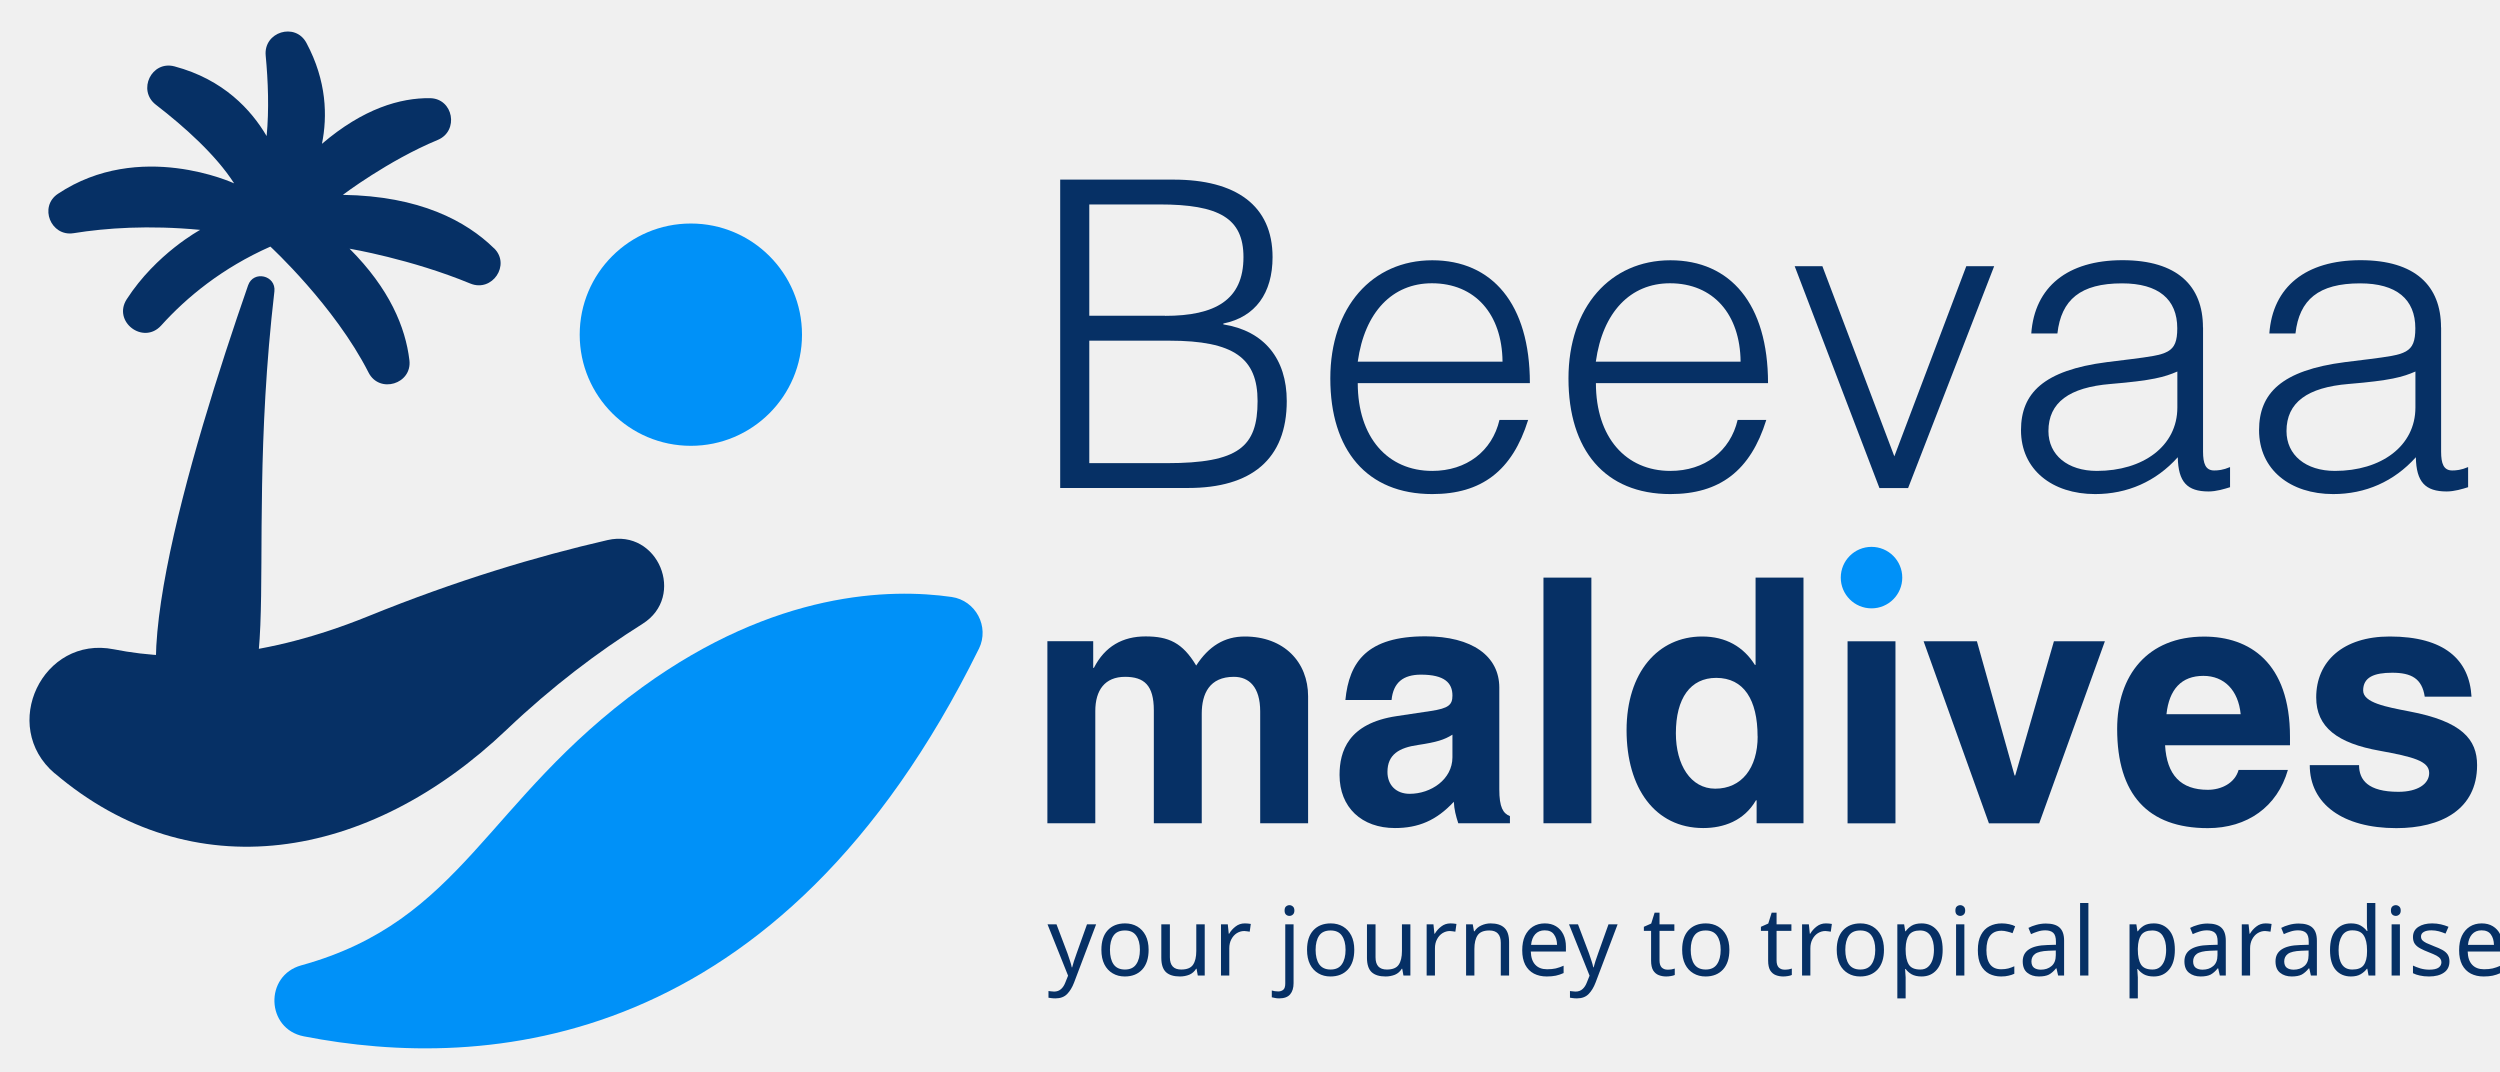
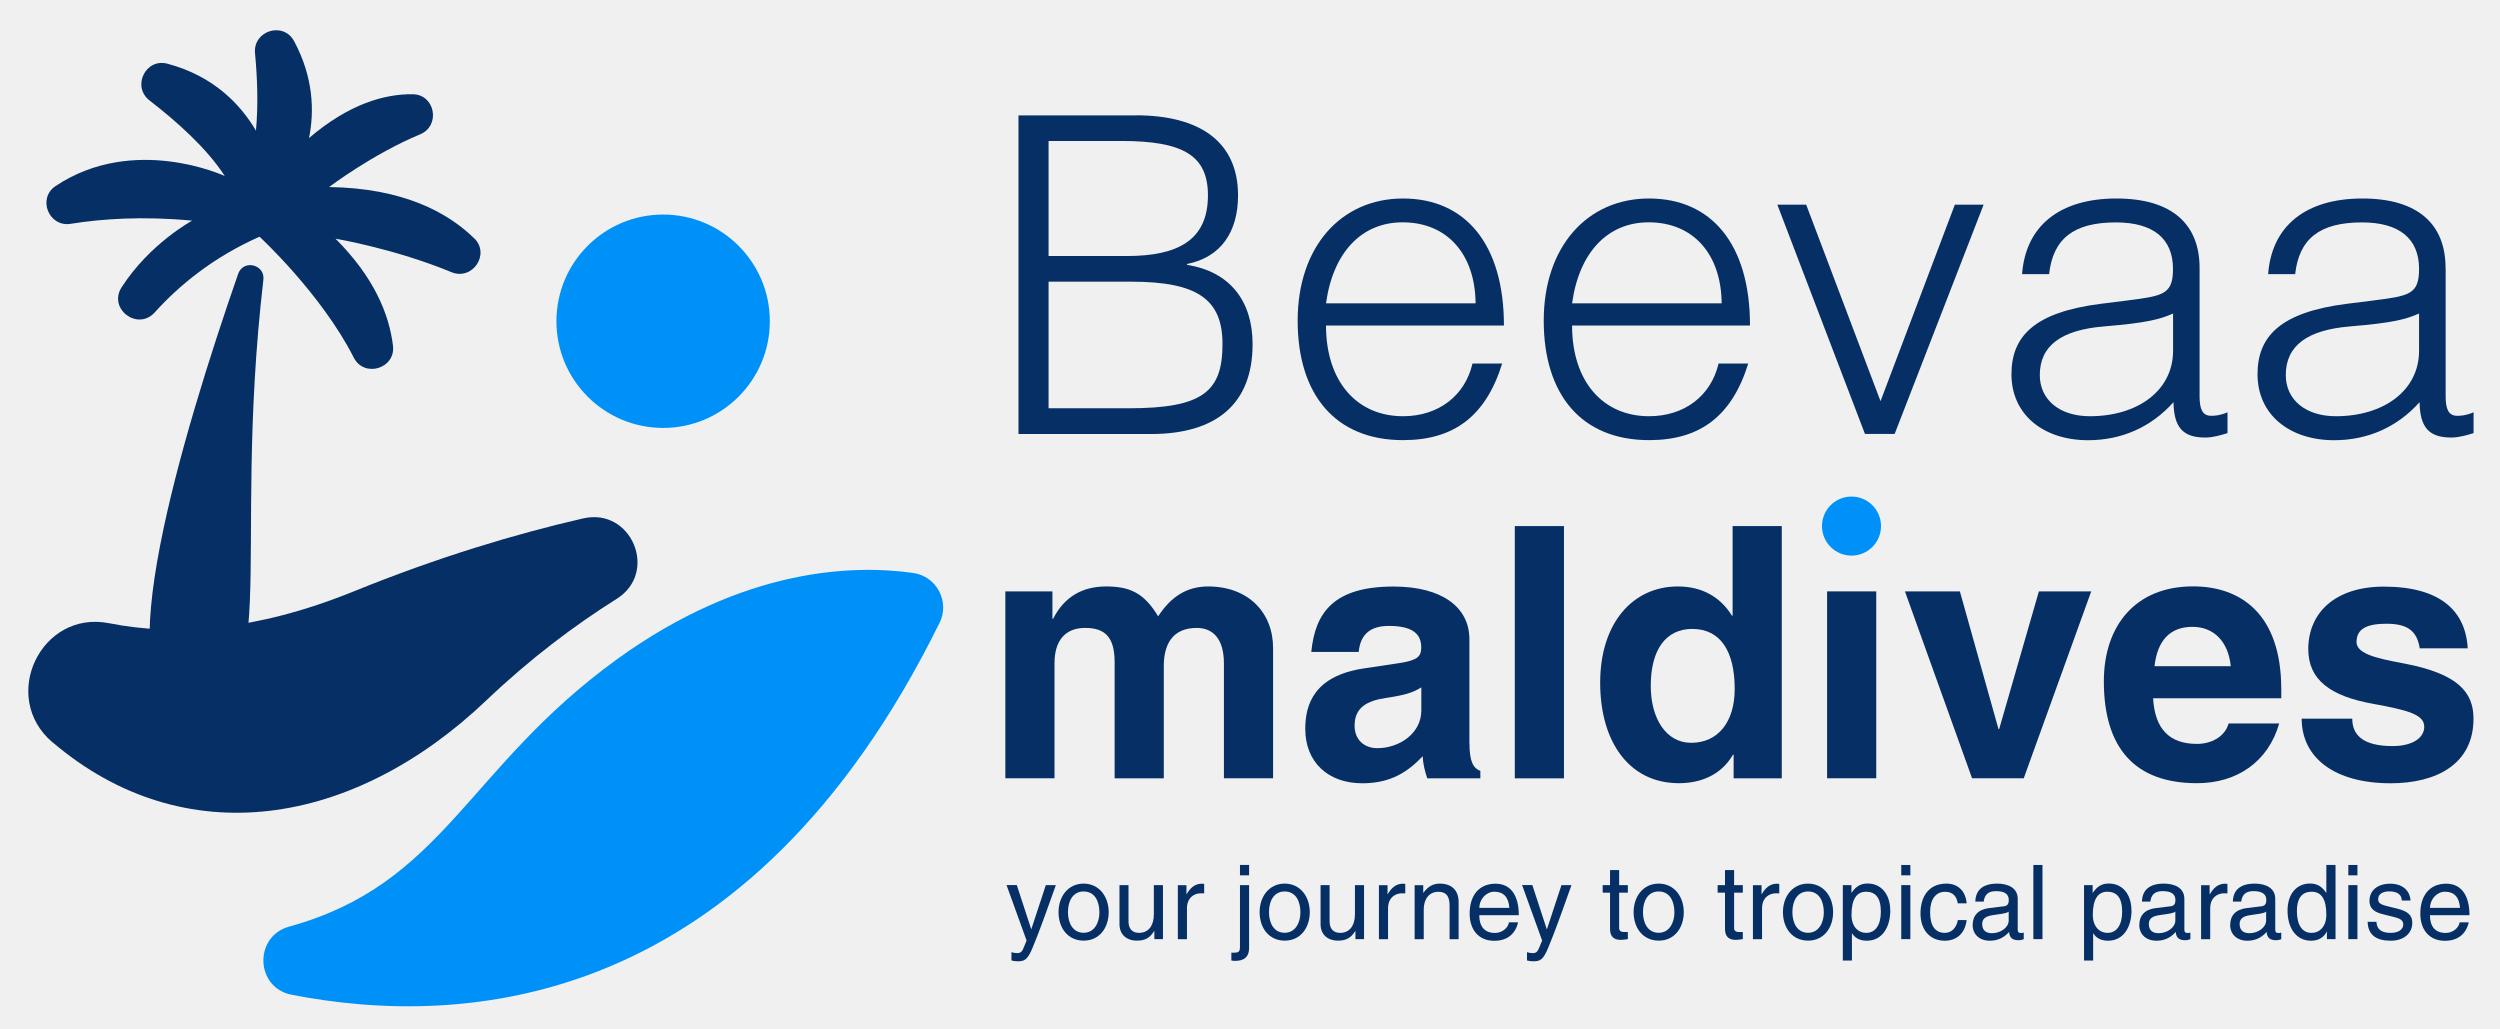
- <svg xmlns="http://www.w3.org/2000/svg" version="1.1" viewBox="361 531 287 123">
+ <svg xmlns="http://www.w3.org/2000/svg" version="1.1" viewBox="361 531 299 123">
  <defs>
    <style>
      .st0 {
        font-size: 35.66px;
      }

      .st1 {
        font-size: 34.16px;
      }

      .st1, .st2 {
        font-family: GamtanRoad-Tantan-KSCpc-EUC-H, 'GamtanRoad Tantan';
      }

      .st1, .st2, .st3, .st4, .st5, .st6, .st7 {
        fill: #063065;
      }

      .st2 {
        font-size: 28px;
      }

      .st8 {
        fill: #0091f8;
      }

      .st3 {
        font-size: 10.96px;
      }

      .st3, .st4, .st5, .st9, .st7 {
        font-family: HelveticaLTPro-Light, 'Helvetica LT Pro';
        font-weight: 300;
      }

      .st10 {
        font-family: ApparatSemiCond-Bold, ApparatSemiCond;
        font-weight: 700;
      }

      .st10, .st11, .st12 {
        fill: #fff;
      }

      .st13 {
        fill: #0592f8;
      }

      .st4 {
        font-size: 12.51px;
      }

      .st5 {
        font-size: 19px;
      }

      .st9 {
        font-size: 13.92px;
      }

      .st9, .st14 {
        fill: #2afffc;
      }

      .st15 {
        font-size: 28.49px;
      }

      .st12 {
        font-family: ApparatSemiCond-Regular, ApparatSemiCond;
        font-size: 7.95px;
      }

      .st16 {
        display: none;
      }

      .st7 {
        font-size: 11.25px;
      }
    </style>
    <path id="path" d="M658.7,151.24c0,57.14,46.32,103.47,103.47,103.47s103.47-46.32,103.47-103.47" />
    <path id="path1" d="M671.33,145.95c0-48.38,40.7-87.59,90.9-87.59s90.9,39.22,90.9,87.59" />
  </defs>
  <g id="Layer_4">
    <g>
+       <path class="st6" d="M367.27,619.78c-6.35-5.42-1.39-15.87,6.8-14.24,7.76,1.54,17.43.98,29.21-3.8,10.1-4.1,19.33-6.87,27.47-8.74,5.79-1.33,9.04,6.46,4.01,9.62-5.09,3.2-10.39,7.19-15.6,12.15-15.92,15.16-36.15,18.41-51.88,5Z" />
+       <path class="st8" d="M473.38,605.48c1.24-2.53-.36-5.55-3.14-5.95-7.01-1-20.21-.72-35.48,10.34-18.02,13.06-20.65,26.84-39.17,31.95-4.26,1.17-4.06,7.3.28,8.15,20.77,4.06,54.65,1.87,77.51-44.5Z" />
+       <circle class="st8" cx="440.31" cy="569.42" r="12.76" />
      <g>
-         <path class="st6" d="M367.27,619.78c-6.35-5.42-1.39-15.87,6.8-14.24,7.76,1.54,17.43.98,29.21-3.8,10.1-4.1,19.33-6.87,27.47-8.74,5.79-1.33,9.04,6.46,4.01,9.62-5.09,3.2-10.39,7.19-15.6,12.15-15.92,15.16-36.15,18.41-51.88,5Z" />
-         <path class="st8" d="M473.38,605.48c1.24-2.53-.36-5.55-3.14-5.95-7.01-1-20.21-.72-35.48,10.34-18.02,13.06-20.65,26.84-39.17,31.95-4.26,1.17-4.06,7.3.28,8.15,20.77,4.06,54.65,1.87,77.51-44.5Z" />
-         <circle class="st8" cx="440.31" cy="569.42" r="12.76" />
-         <g>
-           <path class="st6" d="M392.5,564.47c.22-1.86-2.41-2.48-3.02-.71-6.69,19.25-16.04,50.48-6.56,51.2,12.41.94,5.64-16.55,9.58-50.5Z" />
-           <path class="st6" d="M417.72,559.51c-3.2-3.13-8.53-6.01-17.36-6.14,0,0,5.21-3.95,10.88-6.3,2.49-1.03,1.81-4.77-.88-4.8-3.4-.04-7.65,1.18-12.4,5.24.64-3.17.55-7.22-1.78-11.58-1.28-2.4-4.93-1.27-4.68,1.44.28,2.94.4,6.23.11,9.25-1.77-3.01-4.95-6.5-10.58-8-2.63-.7-4.29,2.74-2.14,4.4,3.28,2.53,6.88,5.75,8.99,9.03,0,0-10.85-5.05-20.23,1.2-2.21,1.47-.82,4.94,1.8,4.52,3.72-.6,8.63-.94,14.53-.38,0,0-5.05,2.72-8.43,7.96-1.66,2.57,1.9,5.28,3.95,3.02,2.93-3.25,7.01-6.61,12.54-9.06,0,0,7.38,6.8,11.27,14.46,1.25,2.46,5.02,1.31,4.69-1.42-.45-3.77-2.27-8.2-6.87-12.8,0,0,7.04,1.18,13.86,4,2.52,1.04,4.67-2.15,2.73-4.05Z" />
-         </g>
+         <path class="st6" d="M392.5,564.47c.22-1.86-2.41-2.48-3.02-.71-6.69,19.25-16.04,50.48-6.56,51.2,12.41.94,5.64-16.55,9.58-50.5Z" />
+         <path class="st6" d="M417.72,559.51c-3.2-3.13-8.53-6.01-17.36-6.14,0,0,5.21-3.95,10.88-6.3,2.49-1.03,1.81-4.77-.88-4.8-3.4-.04-7.65,1.18-12.4,5.24.64-3.17.55-7.22-1.78-11.58-1.28-2.4-4.93-1.27-4.68,1.44.28,2.94.4,6.23.11,9.25-1.77-3.01-4.95-6.5-10.58-8-2.63-.7-4.29,2.74-2.14,4.4,3.28,2.53,6.88,5.75,8.99,9.03,0,0-10.85-5.05-20.23,1.2-2.21,1.47-.82,4.94,1.8,4.52,3.72-.6,8.63-.94,14.53-.38,0,0-5.05,2.72-8.43,7.96-1.66,2.57,1.9,5.28,3.95,3.02,2.93-3.25,7.01-6.61,12.54-9.06,0,0,7.38,6.8,11.27,14.46,1.25,2.46,5.02,1.31,4.69-1.42-.45-3.77-2.27-8.2-6.87-12.8,0,0,7.04,1.18,13.86,4,2.52,1.04,4.67-2.15,2.73-4.05Z" />
      </g>
-       <g>
-         <path class="st6" d="M495.73,551.62c7.13,0,11.36,2.95,11.36,8.9,0,4.13-1.97,6.88-5.65,7.62v.1c4.67.74,7.28,3.93,7.28,8.8,0,6.69-4.08,9.98-11.31,9.98h-14.7v-35.4h13.03ZM494.75,567.26c5.75,0,9-1.82,9-6.74,0-4.47-2.8-6.05-9.64-6.05h-8.06v12.78h8.7ZM494.95,584.17c8.26,0,10.42-1.87,10.42-7.13,0-4.92-2.7-6.93-10.13-6.93h-9.19v14.06h8.9Z" />
-         <path class="st6" d="M536.63,574.98h-19.76c0,6.24,3.44,10.08,8.55,10.08,3.93,0,6.88-2.26,7.72-5.85h3.29c-1.82,5.85-5.36,8.51-11.01,8.51-7.52,0-11.7-5.06-11.7-13.27s4.82-13.57,11.7-13.57,11.21,5.01,11.21,14.11ZM533.49,572.52c-.05-5.46-3.15-9-8.11-9-4.52,0-7.72,3.29-8.51,9h16.62Z" />
-         <path class="st6" d="M563.97,574.98h-19.76c0,6.24,3.44,10.08,8.55,10.08,3.93,0,6.88-2.26,7.72-5.85h3.29c-1.82,5.85-5.36,8.51-11.01,8.51-7.52,0-11.7-5.06-11.7-13.27s4.82-13.57,11.7-13.57,11.21,5.01,11.21,14.11ZM560.82,572.52c-.05-5.46-3.15-9-8.11-9-4.52,0-7.72,3.29-8.51,9h16.62Z" />
-         <path class="st6" d="M570.21,561.56l8.26,21.83,8.26-21.83h3.2l-9.88,25.47h-3.29l-9.73-25.47h3.2Z" />
-         <path class="st6" d="M613.91,568.59v14.26c0,1.38.29,2.16,1.28,2.16.44,0,1.03-.05,1.82-.39v2.31c-.64.2-1.57.49-2.46.49-2.46,0-3.49-1.08-3.54-3.93-2.51,2.8-5.8,4.23-9.49,4.23-4.92,0-8.51-2.8-8.51-7.33,0-4.23,2.56-6.88,9.88-7.82l2.75-.34c4.18-.54,5.31-.64,5.31-3.54,0-3.34-2.16-5.16-6.34-5.16-4.77,0-6.98,1.87-7.42,5.75h-3c.39-5.36,4.18-8.41,10.47-8.41s9.24,2.95,9.24,7.72ZM601.72,585.06c5.31,0,9.24-2.85,9.24-7.28v-4.13c-1.48.64-2.85,1.03-7.67,1.43-4.72.39-7.13,2.11-7.13,5.41,0,2.75,2.21,4.57,5.56,4.57Z" />
-         <path class="st6" d="M641.24,568.59v14.26c0,1.38.29,2.16,1.28,2.16.44,0,1.03-.05,1.82-.39v2.31c-.64.2-1.57.49-2.46.49-2.46,0-3.49-1.08-3.54-3.93-2.51,2.8-5.8,4.23-9.49,4.23-4.92,0-8.51-2.8-8.51-7.33,0-4.23,2.56-6.88,9.88-7.82l2.75-.34c4.18-.54,5.31-.64,5.31-3.54,0-3.34-2.16-5.16-6.34-5.16-4.77,0-6.98,1.87-7.42,5.75h-3c.39-5.36,4.18-8.41,10.47-8.41s9.24,2.95,9.24,7.72ZM629.05,585.06c5.31,0,9.24-2.85,9.24-7.28v-4.13c-1.47.64-2.85,1.03-7.67,1.43-4.72.39-7.13,2.11-7.13,5.41,0,2.75,2.21,4.57,5.56,4.57Z" />
-         <path class="st6" d="M498.32,607.41c1.45-2.24,3.26-3.34,5.58-3.34,4.52,0,7.27,2.95,7.27,6.87v14.57h-5.5v-12.84c0-2.83-1.3-3.97-3.02-3.97-2.79,0-3.69,1.92-3.69,4.24v12.57h-5.5v-12.96c0-2.87-1.1-3.85-3.3-3.85-2.32,0-3.42,1.53-3.42,3.93v12.88h-5.5v-20.9h5.26v3.06h.08c1.26-2.47,3.3-3.61,5.93-3.61s4.24.71,5.81,3.34Z" />
-         <path class="st6" d="M533.12,621.63c0,2.04.43,2.75,1.22,3.06v.82h-5.93c-.27-.82-.47-1.57-.51-2.47-2,2.16-4.08,3.02-6.76,3.02-3.81,0-6.36-2.36-6.36-6.09,0-2.71.98-5.93,6.56-6.76l3.93-.59c2.04-.31,2.47-.71,2.47-1.77,0-1.45-.9-2.4-3.61-2.4-2.04,0-3.18.9-3.38,2.91h-5.3c.43-4.4,2.51-7.31,9.19-7.31,5.38,0,8.48,2.28,8.48,5.89v11.67ZM527.74,617.93v-2.59c-.94.59-1.81.86-3.93,1.18-2.2.31-3.53,1.1-3.53,3.1,0,1.53,1.02,2.51,2.55,2.51,2.44,0,4.91-1.65,4.91-4.2Z" />
-         <path class="st6" d="M543.69,597.31v28.2h-5.5v-28.2h5.5Z" />
-         <path class="st6" d="M568.04,597.31v28.2h-5.38v-2.63h-.08c-1.37,2.36-3.73,3.18-6.05,3.18-5.54,0-8.8-4.6-8.8-11.23s3.61-10.76,8.68-10.76c2.71,0,4.75,1.18,6.05,3.26h.08v-10.02h5.5ZM562.77,615.54c0-4.2-1.57-6.72-4.75-6.72-2.95,0-4.63,2.32-4.63,6.36,0,3.61,1.69,6.36,4.52,6.36,3.02,0,4.87-2.36,4.87-6.01Z" />
-         <path class="st6" d="M578.6,604.62v20.9h-5.5v-20.9h5.5Z" />
-         <path class="st6" d="M587.95,604.62l4.32,15.4h.08l4.44-15.4h5.85l-7.54,20.9h-5.77l-7.5-20.9h6.13Z" />
-         <path class="st6" d="M623.89,616.56h-14.34c.2,3.42,1.81,5.11,4.91,5.11,1.53,0,3.1-.75,3.53-2.28h5.66c-1.22,4.24-4.67,6.68-9.19,6.68-6.91,0-10.41-3.89-10.41-11.39,0-6.17,3.5-10.6,9.98-10.6,5.22,0,9.86,2.98,9.86,11.51v.98ZM618.23,612.99c-.27-2.75-1.89-4.4-4.28-4.4-2.51,0-3.93,1.53-4.24,4.4h8.52Z" />
-         <path class="st6" d="M644.74,610.98h-5.38c-.31-2.08-1.53-2.75-3.73-2.75-2.08,0-3.34.51-3.34,2.04,0,1.41,2.67,1.89,5.3,2.4,6.05,1.14,7.78,3.22,7.78,6.17,0,5.11-4.16,7.23-9.27,7.23-6.17,0-9.94-2.79-9.94-7.23h5.66c0,1.69,1.02,3.06,4.52,3.06,2.2,0,3.53-.9,3.53-2.16,0-1.38-1.85-1.85-5.66-2.55-4.87-.86-7.31-2.71-7.31-6.13,0-4.12,3.06-6.99,8.44-6.99,6.28,0,9.15,2.67,9.39,6.91Z" />
-       </g>
-       <text class="st3" transform="translate(481.24 642.99)">
-         <tspan x="0" y="0">your journey to tropical paradise</tspan>
-       </text>
-       <circle class="st8" cx="575.85" cy="597.31" r="3.53" />
    </g>
+     <g>
+       <path class="st6" d="M496.84,544.79c7.68,0,12.23,3.18,12.23,9.58,0,4.45-2.12,7.41-6.09,8.2v.11c5.03.79,7.83,4.23,7.83,9.48,0,7.2-4.39,10.75-12.17,10.75h-15.83v-38.11h14.03ZM495.78,561.62c6.19,0,9.69-1.96,9.69-7.25,0-4.82-3.02-6.51-10.38-6.51h-8.68v13.76h9.37ZM495.99,579.83c8.89,0,11.22-2.01,11.22-7.68,0-5.29-2.91-7.46-10.9-7.46h-9.9v15.14h9.58Z" />
+       <path class="st6" d="M540.87,569.93h-21.28c0,6.72,3.71,10.85,9.21,10.85,4.23,0,7.41-2.44,8.31-6.3h3.55c-1.96,6.3-5.77,9.16-11.86,9.16-8.1,0-12.6-5.45-12.6-14.29s5.19-14.61,12.6-14.61,12.07,5.4,12.07,15.19ZM537.48,567.28c-.05-5.88-3.39-9.69-8.73-9.69-4.87,0-8.31,3.55-9.16,9.69h17.89Z" />
+       <path class="st6" d="M570.3,569.93h-21.28c0,6.72,3.71,10.85,9.21,10.85,4.23,0,7.41-2.44,8.31-6.3h3.55c-1.96,6.3-5.77,9.16-11.86,9.16-8.1,0-12.6-5.45-12.6-14.29s5.19-14.61,12.6-14.61,12.07,5.4,12.07,15.19ZM566.91,567.28c-.05-5.88-3.39-9.69-8.73-9.69-4.87,0-8.31,3.55-9.16,9.69h17.89Z" />
+       <path class="st6" d="M577.02,555.48l8.89,23.5,8.89-23.5h3.44l-10.64,27.42h-3.55l-10.48-27.42h3.44Z" />
+       <path class="st6" d="M624.07,563.05v15.35c0,1.48.32,2.33,1.38,2.33.48,0,1.11-.05,1.96-.42v2.49c-.69.21-1.69.53-2.65.53-2.65,0-3.76-1.16-3.81-4.23-2.7,3.02-6.25,4.55-10.22,4.55-5.29,0-9.16-3.02-9.16-7.89,0-4.55,2.75-7.41,10.64-8.42l2.96-.37c4.5-.58,5.72-.69,5.72-3.81,0-3.6-2.33-5.56-6.83-5.56-5.13,0-7.52,2.01-7.99,6.19h-3.23c.42-5.77,4.5-9.05,11.28-9.05s9.95,3.18,9.95,8.31ZM610.95,580.78c5.72,0,9.95-3.07,9.95-7.83v-4.45c-1.59.69-3.07,1.11-8.26,1.54-5.08.42-7.68,2.28-7.68,5.82,0,2.96,2.38,4.92,5.98,4.92Z" />
+       <path class="st6" d="M653.5,563.05v15.35c0,1.48.32,2.33,1.38,2.33.48,0,1.11-.05,1.96-.42v2.49c-.69.21-1.69.53-2.65.53-2.65,0-3.76-1.16-3.81-4.23-2.7,3.02-6.25,4.55-10.22,4.55-5.29,0-9.16-3.02-9.16-7.89,0-4.55,2.75-7.41,10.64-8.42l2.96-.37c4.5-.58,5.72-.69,5.72-3.81,0-3.6-2.33-5.56-6.83-5.56-5.13,0-7.52,2.01-7.99,6.19h-3.23c.42-5.77,4.5-9.05,11.27-9.05s9.95,3.18,9.95,8.31ZM640.37,580.78c5.72,0,9.95-3.07,9.95-7.83v-4.45c-1.59.69-3.07,1.11-8.26,1.54-5.08.42-7.68,2.28-7.68,5.82,0,2.96,2.38,4.92,5.98,4.92Z" />
+       <path class="st6" d="M499.52,604.71c1.55-2.4,3.49-3.57,5.97-3.57,4.83,0,7.77,3.15,7.77,7.35v15.59h-5.88v-13.74c0-3.03-1.39-4.24-3.24-4.24-2.98,0-3.95,2.06-3.95,4.54v13.45h-5.88v-13.87c0-3.07-1.18-4.12-3.53-4.12-2.48,0-3.66,1.64-3.66,4.2v13.78h-5.88v-22.35h5.63v3.28h.08c1.34-2.65,3.53-3.87,6.34-3.87s4.54.76,6.22,3.57Z" />
+       <path class="st6" d="M536.75,619.93c0,2.18.46,2.94,1.3,3.28v.88h-6.35c-.29-.88-.5-1.68-.55-2.65-2.14,2.31-4.37,3.24-7.23,3.24-4.08,0-6.81-2.52-6.81-6.51,0-2.9,1.05-6.34,7.02-7.23l4.2-.63c2.18-.34,2.65-.76,2.65-1.89,0-1.55-.97-2.56-3.87-2.56-2.19,0-3.4.97-3.61,3.11h-5.67c.46-4.71,2.69-7.82,9.83-7.82,5.76,0,9.08,2.44,9.08,6.3v12.48ZM530.99,615.98v-2.77c-1.01.63-1.93.92-4.2,1.26-2.35.34-3.78,1.18-3.78,3.32,0,1.64,1.09,2.69,2.73,2.69,2.61,0,5.25-1.76,5.25-4.5Z" />
+       <path class="st6" d="M548.05,593.92v30.17h-5.88v-30.17h5.88Z" />
+       <path class="st6" d="M574.1,593.92v30.17h-5.76v-2.82h-.08c-1.47,2.52-3.99,3.4-6.47,3.4-5.92,0-9.41-4.92-9.41-12.02s3.87-11.51,9.29-11.51c2.9,0,5.08,1.26,6.47,3.49h.08v-10.71h5.88ZM568.47,613.41c0-4.5-1.68-7.19-5.08-7.19-3.15,0-4.96,2.48-4.96,6.81,0,3.87,1.81,6.81,4.83,6.81,3.24,0,5.21-2.52,5.21-6.43Z" />
+       <path class="st6" d="M585.4,601.73v22.35h-5.88v-22.35h5.88Z" />
+       <path class="st6" d="M595.4,601.73l4.62,16.47h.08l4.75-16.47h6.26l-8.07,22.35h-6.18l-8.03-22.35h6.55Z" />
+       <path class="st6" d="M633.85,614.51h-15.34c.21,3.66,1.93,5.46,5.25,5.46,1.64,0,3.32-.8,3.78-2.44h6.05c-1.3,4.54-5,7.14-9.83,7.14-7.4,0-11.14-4.16-11.14-12.19,0-6.6,3.74-11.35,10.67-11.35,5.59,0,10.55,3.19,10.55,12.31v1.05ZM627.8,610.68c-.29-2.94-2.02-4.71-4.58-4.71-2.69,0-4.2,1.64-4.54,4.71h9.12Z" />
+       <path class="st6" d="M656.16,608.54h-5.76c-.34-2.23-1.64-2.94-3.99-2.94-2.23,0-3.57.55-3.57,2.19,0,1.51,2.86,2.02,5.67,2.56,6.47,1.22,8.32,3.45,8.32,6.6,0,5.46-4.45,7.73-9.92,7.73-6.6,0-10.63-2.98-10.63-7.73h6.05c0,1.81,1.09,3.28,4.83,3.28,2.35,0,3.78-.97,3.78-2.31,0-1.47-1.97-1.98-6.05-2.73-5.21-.92-7.82-2.9-7.82-6.55,0-4.41,3.28-7.48,9.03-7.48,6.72,0,9.79,2.86,10.04,7.4Z" />
+     </g>
+     <g>
+       <path class="st6" d="M482.61,636.86l1.72,5.26h.02l1.73-5.26h1.2c-.73,2.01-1.46,4.14-2.2,6.03l-.56,1.4c-.66,1.63-1.05,1.68-1.9,1.68-.18,0-.46-.04-.65-.1v-.99c.21.06.37.11.74.11.48,0,.61-.38.77-.77l.3-.73-2.4-6.64h1.24Z" />
+       <path class="st6" d="M490.62,643.5c-1.94,0-3.02-1.55-3.02-3.41s1.14-3.41,3-3.41,3,1.56,3,3.41-1.09,3.41-2.99,3.41ZM492.49,640.13c0-1.29-.52-2.51-1.89-2.51-1.25,0-1.87,1.09-1.87,2.47,0,1.31.58,2.47,1.88,2.47s1.88-1.25,1.88-2.43Z" />
+       <path class="st6" d="M495.97,636.86v4.34c0,.84.42,1.37,1.25,1.37,1.14,0,1.78-.86,1.78-2.21v-3.5h1.09v6.46h-1.03v-.94l-.02-.03c-.48.77-1.03,1.15-2.05,1.15-1.27,0-2.1-.74-2.1-1.96v-4.68h1.09Z" />
+       <path class="st6" d="M505.02,637.84h-.42c-.77,0-1.64.52-1.64,1.79v3.7h-1.09v-6.46h1.03v1.08h.02c.43-.75.98-1.26,1.82-1.26.12,0,.22.01.28.04v1.12Z" />
+       <path class="st6" d="M510.39,636.86v7.54c0,1.05-.6,1.52-1.66,1.52-.15,0-.28-.01-.46-.04v-.94h.26c.63,0,.77-.11.77-.74v-7.34h1.09ZM510.39,634.45v1.24h-1.09v-1.24h1.09Z" />
+       <path class="st6" d="M514.67,643.5c-1.94,0-3.02-1.55-3.02-3.41s1.14-3.41,3-3.41,3,1.56,3,3.41-1.09,3.41-2.99,3.41ZM516.53,640.13c0-1.29-.52-2.51-1.89-2.51-1.25,0-1.87,1.09-1.87,2.47,0,1.31.58,2.47,1.88,2.47s1.88-1.25,1.88-2.43Z" />
+       <path class="st6" d="M520.02,636.86v4.34c0,.84.42,1.37,1.25,1.37,1.14,0,1.78-.86,1.78-2.21v-3.5h1.09v6.46h-1.03v-.94l-.02-.03c-.48.77-1.03,1.15-2.05,1.15-1.27,0-2.1-.74-2.1-1.96v-4.68h1.09Z" />
+       <path class="st6" d="M529.07,637.84h-.42c-.77,0-1.64.52-1.64,1.79v3.7h-1.09v-6.46h1.03v1.08h.02c.43-.75.98-1.26,1.82-1.26.12,0,.22.01.28.04v1.12Z" />
+       <path class="st6" d="M535.46,643.33h-1.09v-3.94c0-.96-.2-1.73-1.37-1.73-1.04,0-1.72.84-1.72,2.09v3.58h-1.09v-6.46h1.03v.91h.02c.59-.83,1.25-1.1,1.95-1.1,1.43,0,2.26.8,2.26,2.2v4.45Z" />
+       <path class="st6" d="M537.92,640.45c0,1.37.64,2.13,1.88,2.13.89,0,1.59-.64,1.67-1.27h1.09c-.11.54-.62,2.21-2.84,2.21-1.93,0-2.95-1.38-2.95-3.25,0-2.16,1.1-3.58,3.1-3.58,1.79,0,2.78,1.38,2.78,3.77h-4.72ZM541.52,639.58c-.1-1.32-.73-1.93-1.8-1.93-.95,0-1.78.87-1.79,1.93h3.6Z" />
+       <path class="st6" d="M544.27,636.86l1.72,5.26h.03l1.73-5.26h1.2c-.73,2.01-1.46,4.14-2.2,6.03l-.56,1.4c-.66,1.63-1.05,1.68-1.9,1.68-.19,0-.46-.04-.66-.1v-.99c.21.06.37.11.74.11.48,0,.6-.38.77-.77l.3-.73-2.4-6.64h1.24Z" />
+       <path class="st6" d="M554.65,635.06v1.8h1.04v.9h-1.04v4.23c0,.3.16.48.61.48h.43v.85c-.35.04-.56.09-.83.09-.94,0-1.3-.47-1.3-1.35v-4.3h-.88v-.9h.88v-1.8h1.09Z" />
+       <path class="st6" d="M559.4,643.5c-1.94,0-3.02-1.55-3.02-3.41s1.14-3.41,3-3.41,3,1.56,3,3.41-1.09,3.41-2.99,3.41ZM561.26,640.13c0-1.29-.52-2.51-1.89-2.51-1.25,0-1.87,1.09-1.87,2.47,0,1.31.58,2.47,1.88,2.47s1.88-1.25,1.88-2.43Z" />
+       <path class="st6" d="M568.4,635.06v1.8h1.04v.9h-1.04v4.23c0,.3.16.48.61.48h.43v.85c-.35.04-.56.09-.83.09-.94,0-1.3-.47-1.3-1.35v-4.3h-.88v-.9h.88v-1.8h1.09Z" />
+       <path class="st6" d="M573.8,637.84h-.42c-.77,0-1.64.52-1.64,1.79v3.7h-1.09v-6.46h1.03v1.08h.02c.43-.75.98-1.26,1.82-1.26.12,0,.22.01.28.04v1.12Z" />
+       <path class="st6" d="M577.26,643.5c-1.94,0-3.02-1.55-3.02-3.41s1.14-3.41,3-3.41,3,1.56,3,3.41-1.09,3.41-2.99,3.41ZM579.13,640.13c0-1.29-.52-2.51-1.89-2.51-1.25,0-1.87,1.09-1.87,2.47,0,1.31.58,2.47,1.88,2.47s1.88-1.25,1.88-2.43Z" />
+       <path class="st6" d="M587.08,639.88c0,1.97-.93,3.63-2.82,3.63-.9,0-1.45-.39-1.74-.87h-.03v3.24h-1.09v-9.02h1.03v.91h.02c.59-.85,1.17-1.1,1.93-1.1,1.67,0,2.69,1.36,2.69,3.2ZM584.21,642.57c1.08,0,1.74-.94,1.74-2.53,0-1.74-.69-2.39-1.78-2.39s-1.73.87-1.73,2.76c0,1.4.78,2.16,1.77,2.16Z" />
+       <path class="st6" d="M589.48,634.45v1.24h-1.09v-1.24h1.09ZM589.48,636.86v6.46h-1.09v-6.46h1.09Z" />
+       <path class="st6" d="M595.15,639.04c-.14-.88-.61-1.38-1.53-1.38-1.16,0-1.78.98-1.78,2.43,0,1.61.58,2.48,1.77,2.48.74,0,1.37-.54,1.55-1.53h1.05c-.18,1.52-1.12,2.47-2.63,2.47-1.78,0-2.89-1.33-2.89-3.25,0-2.09,1.04-3.58,3.1-3.58,1.38,0,2.3.88,2.42,2.36h-1.05Z" />
+       <path class="st6" d="M602.32,642.23c0,.2.1.36.36.36.1,0,.22-.01.36-.05v.79c-.22.07-.38.12-.61.12-.68,0-1.1-.25-1.14-.99-.73.83-1.56,1.05-2.32,1.05-1.2,0-2.04-.75-2.04-1.87s.64-1.87,1.95-2.03l1.8-.22c.39-.05.57-.26.57-.75,0-.7-.49-1.06-1.52-1.06-.88,0-1.37.36-1.48,1.25h-1c.03-1.37.89-2.15,2.61-2.15,1.35,0,2.46.54,2.46,1.82v3.73ZM601.24,641.09v-1.06c-.26.22-.96.28-1.95.43-.73.11-1.22.38-1.22,1.04s.33,1.11,1.17,1.11c1.03,0,2-.68,2-1.52Z" />
+       <path class="st6" d="M605.28,634.45v8.87h-1.09v-8.87h1.09Z" />
+       <path class="st6" d="M615.93,639.88c0,1.97-.93,3.63-2.82,3.63-.9,0-1.45-.39-1.74-.87h-.03v3.24h-1.09v-9.02h1.03v.91h.02c.59-.85,1.17-1.1,1.93-1.1,1.67,0,2.69,1.36,2.69,3.2ZM613.07,642.57c1.08,0,1.74-.94,1.74-2.53,0-1.74-.69-2.39-1.78-2.39s-1.73.87-1.73,2.76c0,1.4.78,2.16,1.77,2.16Z" />
+       <path class="st6" d="M622.25,642.23c0,.2.1.36.36.36.1,0,.22-.01.36-.05v.79c-.22.07-.38.12-.61.12-.68,0-1.1-.25-1.14-.99-.73.83-1.56,1.05-2.32,1.05-1.2,0-2.04-.75-2.04-1.87s.64-1.87,1.95-2.03l1.8-.22c.39-.05.57-.26.57-.75,0-.7-.49-1.06-1.52-1.06-.88,0-1.37.36-1.48,1.25h-1c.03-1.37.89-2.15,2.61-2.15,1.35,0,2.46.54,2.46,1.82v3.73ZM621.17,641.09v-1.06c-.26.22-.96.28-1.95.43-.73.11-1.22.38-1.22,1.04s.33,1.11,1.17,1.11c1.03,0,2-.68,2-1.52Z" />
+       <path class="st6" d="M627.4,637.84h-.42c-.77,0-1.64.52-1.64,1.79v3.7h-1.09v-6.46h1.02v1.08h.03c.43-.75.98-1.26,1.82-1.26.12,0,.22.01.28.04v1.12Z" />
+       <path class="st6" d="M633.12,642.23c0,.2.1.36.36.36.1,0,.22-.01.36-.05v.79c-.22.07-.38.12-.61.12-.68,0-1.1-.25-1.14-.99-.73.83-1.56,1.05-2.32,1.05-1.2,0-2.04-.75-2.04-1.87s.64-1.87,1.95-2.03l1.8-.22c.39-.05.57-.26.57-.75,0-.7-.49-1.06-1.52-1.06-.88,0-1.37.36-1.48,1.25h-1c.03-1.37.89-2.15,2.61-2.15,1.35,0,2.46.54,2.46,1.82v3.73ZM632.03,641.09v-1.06c-.26.22-.96.28-1.95.43-.73.11-1.22.38-1.22,1.04s.33,1.11,1.17,1.11c1.03,0,2-.68,2-1.52Z" />
+       <path class="st6" d="M640.33,634.45v8.87h-1.03v-.89h-.02c-.31.59-.88,1.08-1.87,1.08-1.88,0-2.82-1.63-2.82-3.61s1.08-3.23,2.69-3.23c.79,0,1.38.3,1.93,1.1h.02v-3.32h1.09ZM637.46,642.57c.99,0,1.77-.78,1.77-2.16,0-1.83-.56-2.76-1.76-2.76-.96,0-1.76.53-1.76,2.34,0,1.67.66,2.58,1.74,2.58Z" />
+       <path class="st6" d="M642.95,634.45v1.24h-1.09v-1.24h1.09ZM642.95,636.86v6.46h-1.09v-6.46h1.09Z" />
+       <path class="st6" d="M649.3,638.7h-1.05c0-.7-.53-1.09-1.5-1.09-.75,0-1.32.31-1.32.92,0,.43.21.63,1.06.84l1.25.31c1.24.31,1.77.79,1.77,1.69,0,1.27-1.04,2.14-2.57,2.14-1.74,0-2.73-.69-2.77-2.26h1.05c.05.98.7,1.32,1.71,1.32.9,0,1.5-.38,1.5-1.01s-.64-.77-1.36-.95l-1.12-.28c-.74-.19-1.56-.53-1.56-1.58,0-1.27.99-2.06,2.48-2.06s2.37.85,2.43,2.03Z" />
+       <path class="st6" d="M651.62,640.45c0,1.37.64,2.13,1.88,2.13.89,0,1.59-.64,1.67-1.27h1.09c-.11.54-.62,2.21-2.84,2.21-1.93,0-2.95-1.38-2.95-3.25,0-2.16,1.1-3.58,3.1-3.58,1.79,0,2.78,1.38,2.78,3.77h-4.72ZM655.22,639.58c-.1-1.32-.73-1.93-1.8-1.93-.95,0-1.78.87-1.79,1.93h3.6Z" />
+     </g>
+     <circle class="st8" cx="582.44" cy="593.92" r="3.53" />
  </g>
</svg>
